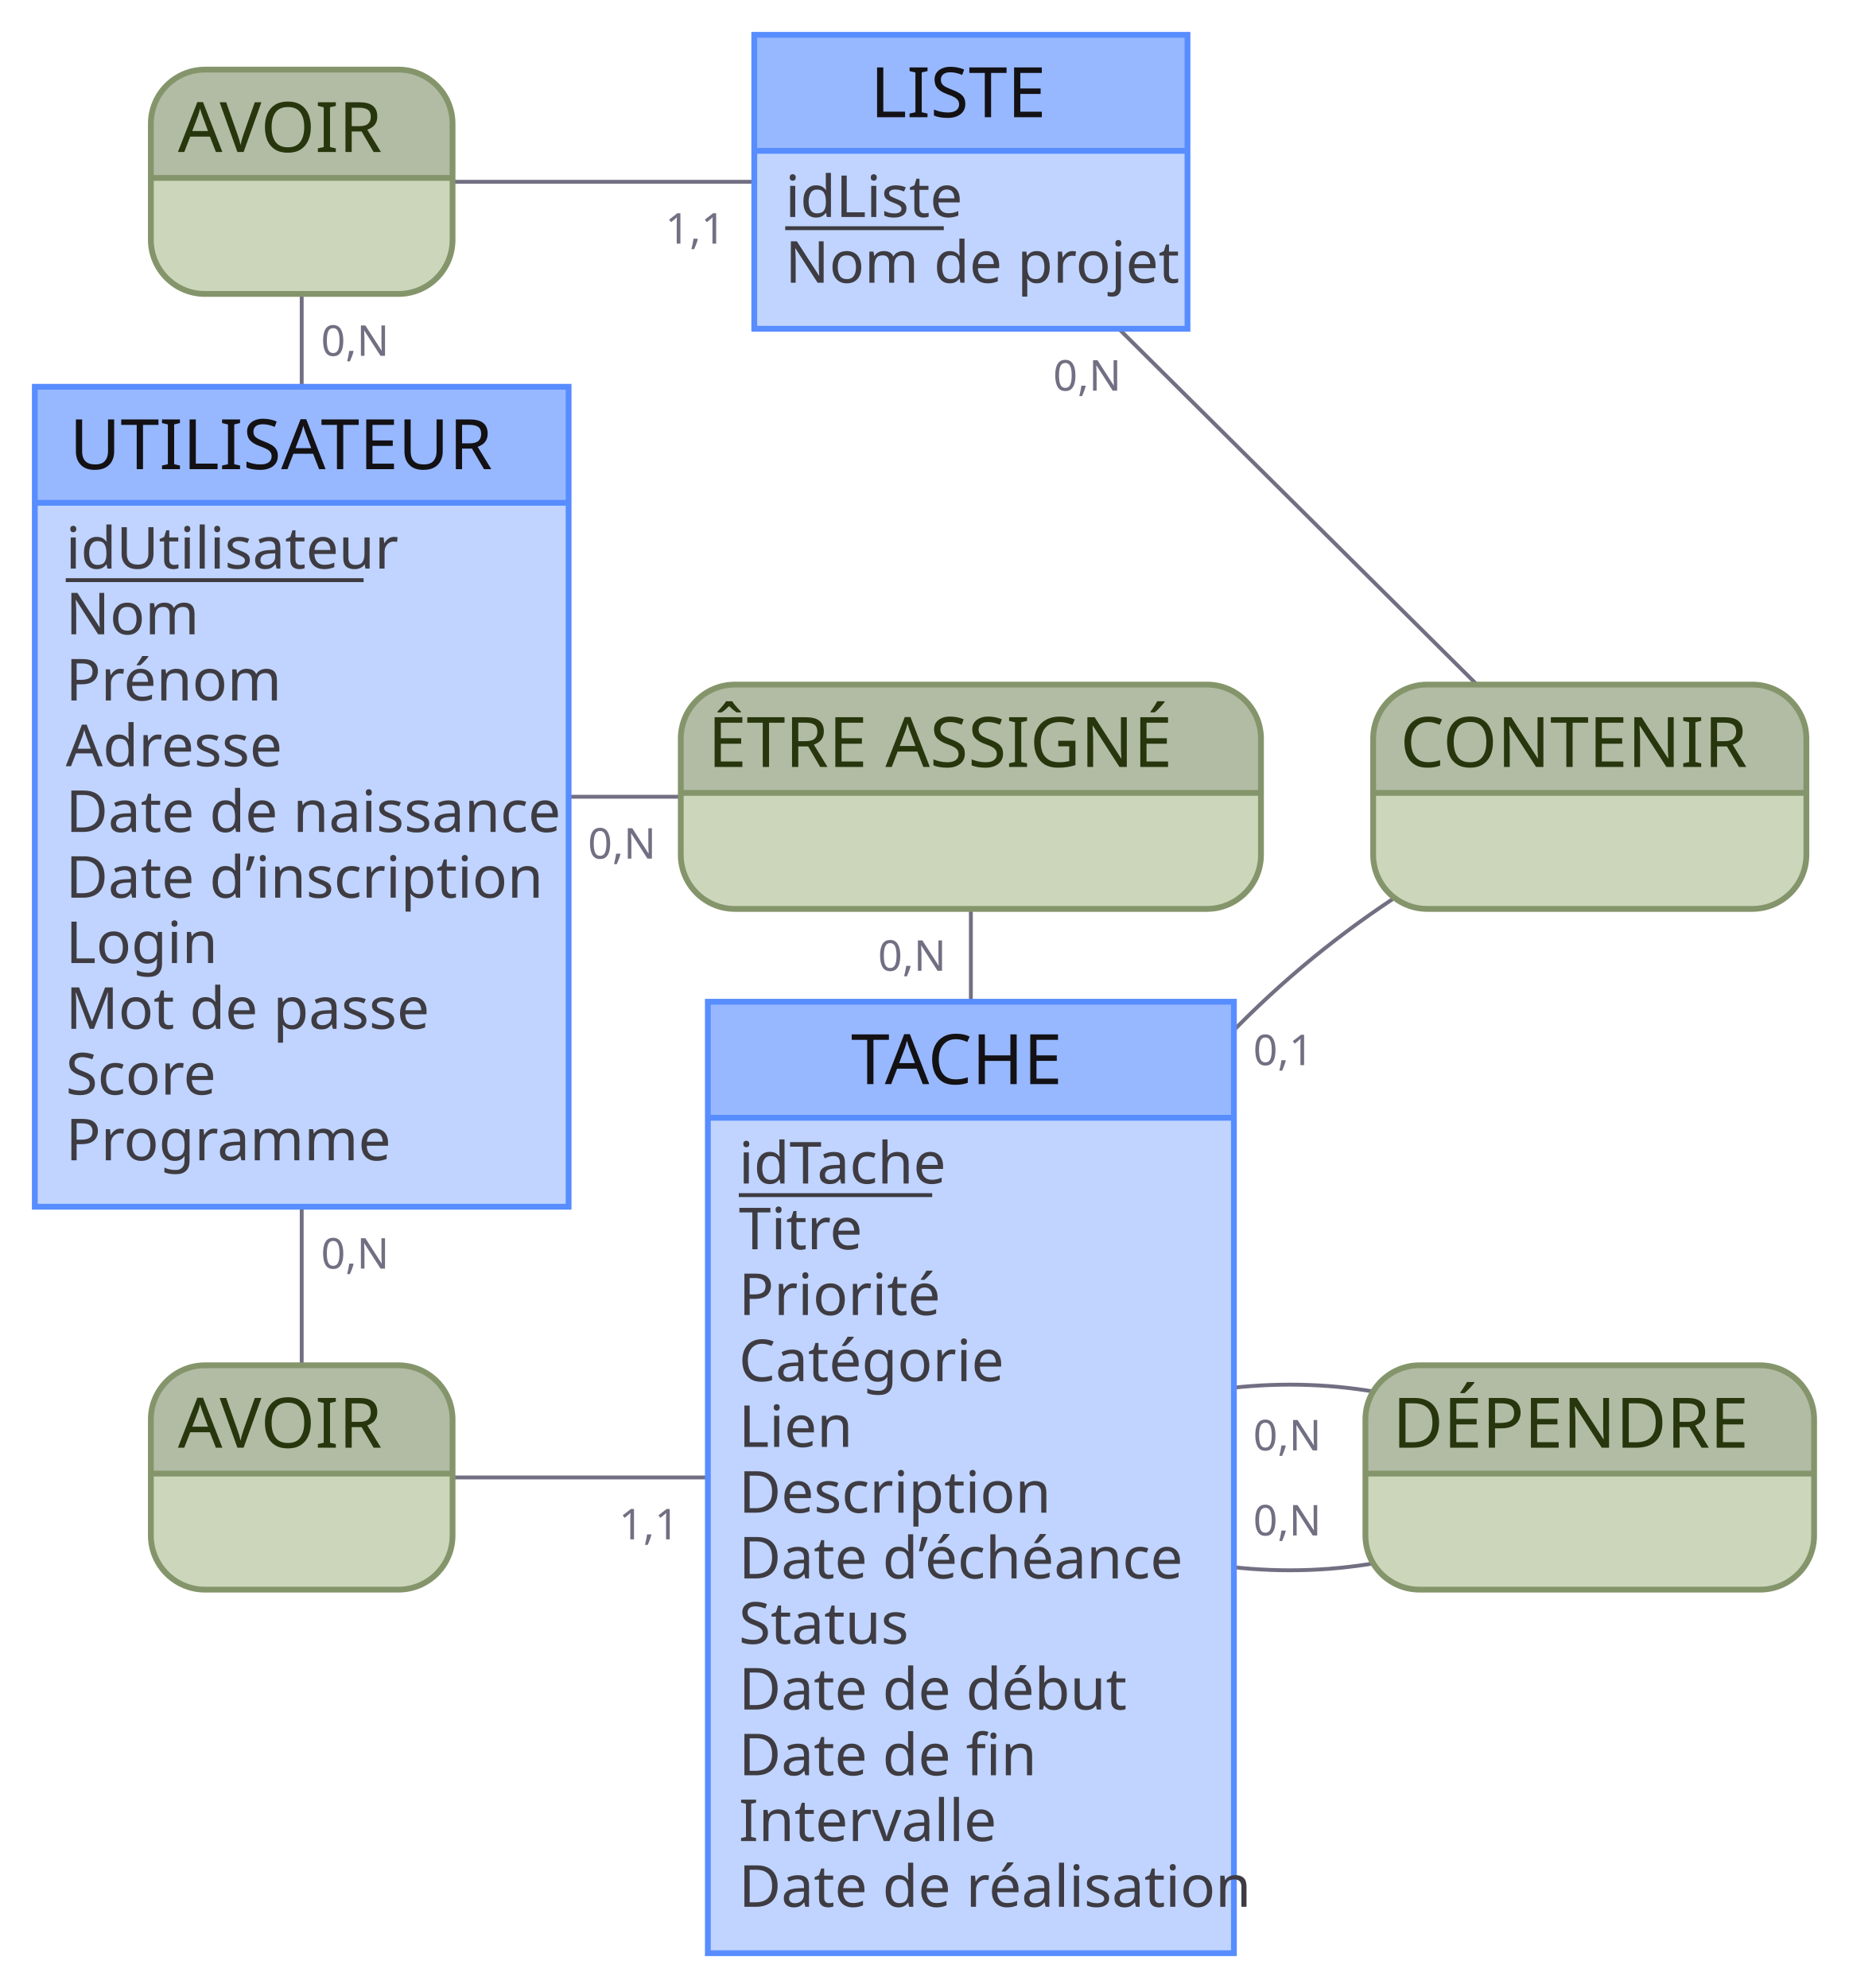
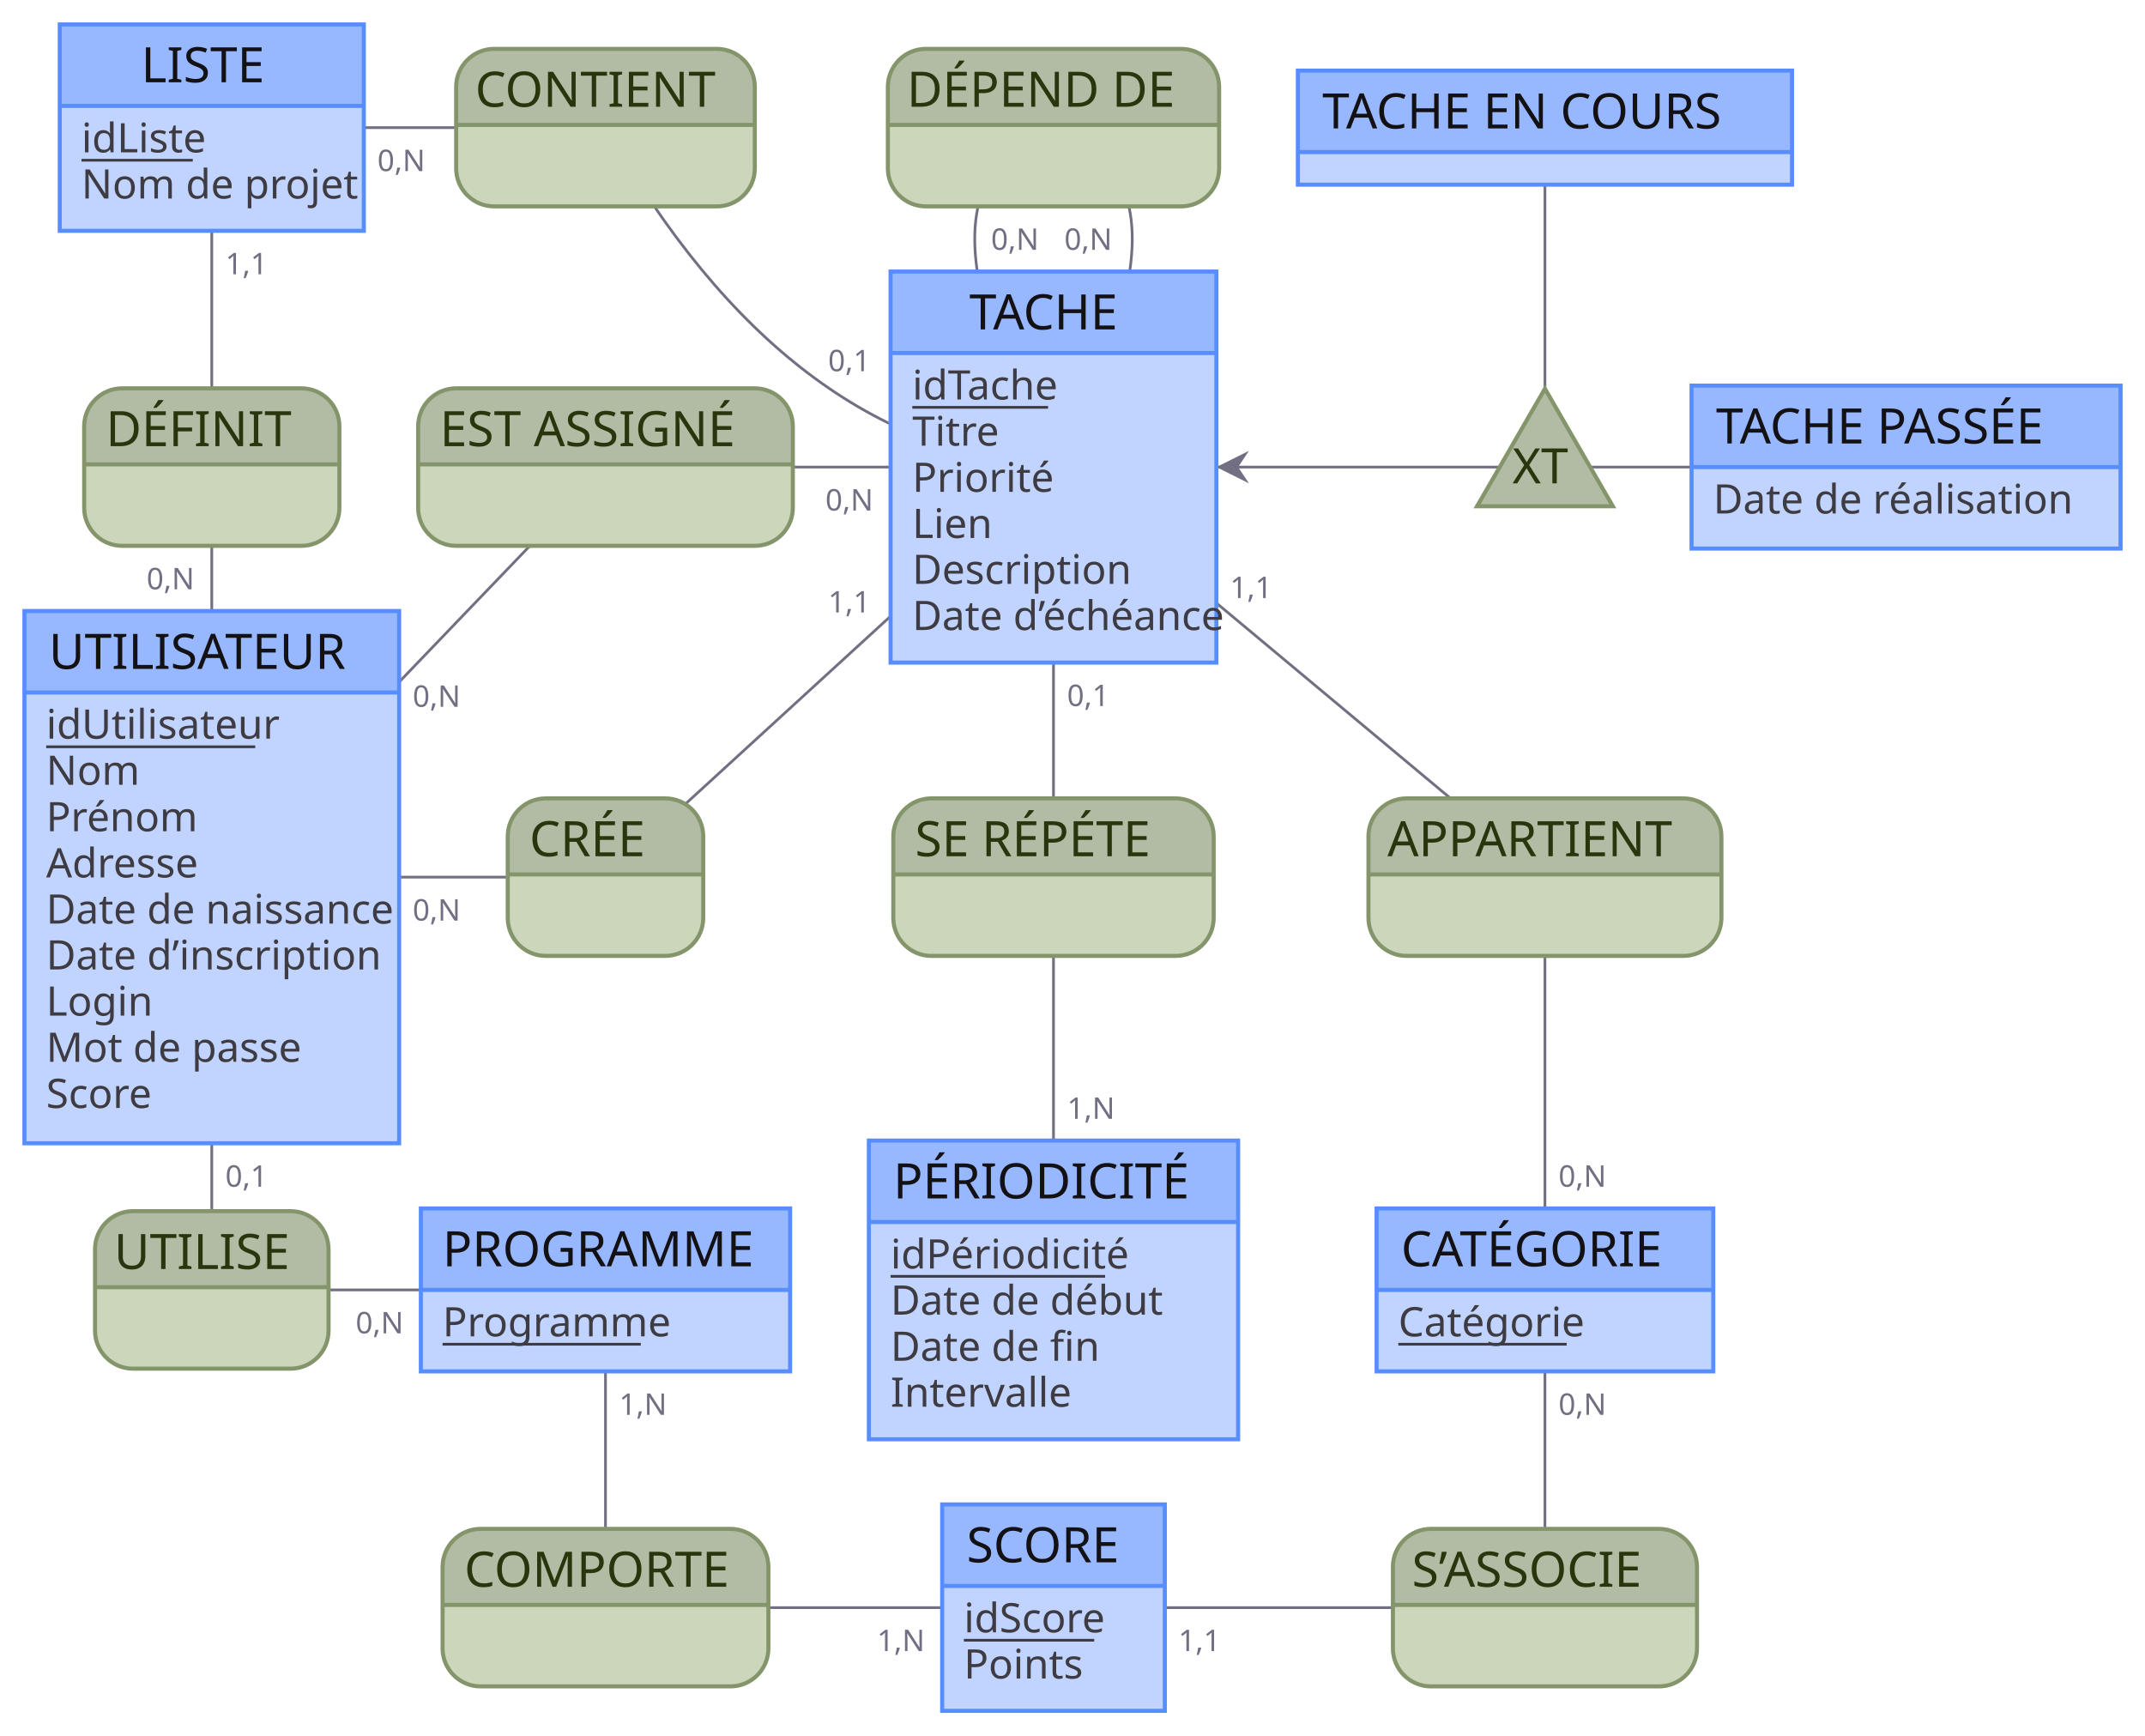
- <svg xmlns="http://www.w3.org/2000/svg" width="478" height="514" viewBox="0 0 478 514">
-   <rect x="0" y="0" width="478" height="514" fill="none" stroke="none" stroke-width="0" />
-   <g>
-     <line x1="251" y1="47" x2="78" y2="47" stroke="#726f83" stroke-width="1" />
-     <line x1="78" y1="206" x2="78" y2="47" stroke="#726f83" stroke-width="1" />
-     <g>
-       <path d="M103 18 a14 14 90 0 1 14 14 V46 h-78 V32 a14 14 90 0 1 14 -14" fill="#b2bba4" stroke="#b2bba4" stroke-width="0" />
-       <path d="M117 46 v16 a14 14 90 0 1 -14 14 H53 a14 14 90 0 1 -14 -14 V46 H78" fill="#ccd6ba" stroke="#ccd6ba" stroke-width="0" />
-       <rect x="39" y="18" width="78" height="58" fill="none" rx="14" stroke="#85956b" stroke-width="1.5" />
-       <line x1="39" y1="46" x2="117" y2="46" stroke="#85956b" stroke-width="1.5" />
-       <text x="46" y="39.3" fill="#27360c" font-family="Copperplate" font-size="18">AVOIR </text>
-     </g>
-     <text x="172" y="63" fill="#726f83" font-family="Futura" font-size="11">1,1</text>
-     <text x="83" y="92" fill="#726f83" font-family="Futura" font-size="11">0,N</text>
-   </g>
-   <g>
-     <line x1="78" y1="206" x2="251" y2="206" stroke="#726f83" stroke-width="1" />
-     <line x1="251" y1="382" x2="251" y2="206" stroke="#726f83" stroke-width="1" />
-     <g>
-       <path d="M312 177 a14 14 90 0 1 14 14 V205 h-150 V191 a14 14 90 0 1 14 -14" fill="#b2bba4" stroke="#b2bba4" stroke-width="0" />
-       <path d="M326 205 v16 a14 14 90 0 1 -14 14 H190 a14 14 90 0 1 -14 -14 V205 H150" fill="#ccd6ba" stroke="#ccd6ba" stroke-width="0" />
-       <rect x="176" y="177" width="150" height="58" fill="none" rx="14" stroke="#85956b" stroke-width="1.5" />
-       <line x1="176" y1="205" x2="326" y2="205" stroke="#85956b" stroke-width="1.5" />
-       <text x="183" y="198.3" fill="#27360c" font-family="Copperplate" font-size="18">ÊTRE ASSIGNÉ</text>
-     </g>
-     <text x="152" y="222" fill="#726f83" font-family="Futura" font-size="11">0,N</text>
-     <text x="227" y="251" fill="#726f83" font-family="Futura" font-size="11">0,N</text>
-   </g>
-   <g>
-     <path d="M251 382 C279.72 295.6 333.06 236.94 411 206" fill="none" stroke="#726f83" stroke-width="1" />
-     <line x1="251" y1="47" x2="411" y2="206" stroke="#726f83" stroke-width="1" />
-     <g>
-       <path d="M453 177 a14 14 90 0 1 14 14 V205 h-112 V191 a14 14 90 0 1 14 -14" fill="#b2bba4" stroke="#b2bba4" stroke-width="0" />
-       <path d="M467 205 v16 a14 14 90 0 1 -14 14 H369 a14 14 90 0 1 -14 -14 V205 H112" fill="#ccd6ba" stroke="#ccd6ba" stroke-width="0" />
-       <rect x="355" y="177" width="112" height="58" fill="none" rx="14" stroke="#85956b" stroke-width="1.5" />
-       <line x1="355" y1="205" x2="467" y2="205" stroke="#85956b" stroke-width="1.5" />
-       <text x="362" y="198.3" fill="#27360c" font-family="Copperplate" font-size="18">CONTENIR</text>
-     </g>
-     <text x="324" y="275.4" fill="#726f83" font-family="Futura" font-size="11">0,1</text>
-     <text x="272.28" y="101" fill="#726f83" font-family="Futura" font-size="11">0,N</text>
-   </g>
-   <g>
-     <line x1="251" y1="382" x2="78" y2="382" stroke="#726f83" stroke-width="1" />
-     <line x1="78" y1="206" x2="78" y2="382" stroke="#726f83" stroke-width="1" />
-     <g>
-       <path d="M103 353 a14 14 90 0 1 14 14 V381 h-78 V367 a14 14 90 0 1 14 -14" fill="#b2bba4" stroke="#b2bba4" stroke-width="0" />
-       <path d="M117 381 v16 a14 14 90 0 1 -14 14 H53 a14 14 90 0 1 -14 -14 V381 H78" fill="#ccd6ba" stroke="#ccd6ba" stroke-width="0" />
-       <rect x="39" y="353" width="78" height="58" fill="none" rx="14" stroke="#85956b" stroke-width="1.5" />
-       <line x1="39" y1="381" x2="117" y2="381" stroke="#85956b" stroke-width="1.5" />
-       <text x="46" y="374.3" fill="#27360c" font-family="Copperplate" font-size="18">AVOIR </text>
-     </g>
-     <text x="160" y="398" fill="#726f83" font-family="Futura" font-size="11">1,1</text>
-     <text x="83" y="328" fill="#726f83" font-family="Futura" font-size="11">0,N</text>
-   </g>
-   <g>
-     <path d="M251 382 C307.67 350 361 350 411 382" fill="none" stroke="#726f83" stroke-width="1" />
-     <path d="M251 382 C307.67 414 361 414 411 382" fill="none" stroke="#726f83" stroke-width="1" />
-     <g>
-       <path d="M455 353 a14 14 90 0 1 14 14 V381 h-116 V367 a14 14 90 0 1 14 -14" fill="#b2bba4" stroke="#b2bba4" stroke-width="0" />
-       <path d="M469 381 v16 a14 14 90 0 1 -14 14 H367 a14 14 90 0 1 -14 -14 V381 H116" fill="#ccd6ba" stroke="#ccd6ba" stroke-width="0" />
-       <rect x="353" y="353" width="116" height="58" fill="none" rx="14" stroke="#85956b" stroke-width="1.5" />
-       <line x1="353" y1="381" x2="469" y2="381" stroke="#85956b" stroke-width="1.5" />
-       <text x="360" y="374.3" fill="#27360c" font-family="Copperplate" font-size="18">DÉPENDRE</text>
-     </g>
-     <text x="324" y="375" fill="#726f83" font-family="Futura" font-size="11">0,N</text>
-     <text x="324" y="397" fill="#726f83" font-family="Futura" font-size="11">0,N</text>
-   </g>
-   <g>
-     <g>
-       <rect x="195" y="9" width="112" height="30" fill="#97b8ff" stroke="none" stroke-width="0" opacity="1" />
-       <rect x="195" y="39" width="112" height="46" fill="#c0d4ff" stroke="none" stroke-width="0" opacity="1" />
-       <rect x="195" y="9" width="112" height="76" fill="none" stroke="#578dff" stroke-width="1.5" opacity="1" />
-       <line x1="195" y1="39" x2="307" y2="39" stroke="#578dff" stroke-width="1.5" />
-     </g>
-     <text x="225" y="30.3" fill="#131114" font-family="Copperplate" font-size="18">LISTE</text>
-     <text x="203" y="56.1" fill="#3e3c42" font-family="Gill Sans" font-size="15">idListe</text>
-     <line x1="203" y1="59" x2="244" y2="59" stroke="#3e3c42" stroke-width="1" />
-     <text x="203" y="73.1" fill="#3e3c42" font-family="Gill Sans" font-size="15">Nom de projet</text>
-   </g>
-   <g>
-     <g>
-       <rect x="9" y="100" width="138" height="30" fill="#97b8ff" stroke="none" stroke-width="0" opacity="1" />
-       <rect x="9" y="130" width="138" height="182" fill="#c0d4ff" stroke="none" stroke-width="0" opacity="1" />
-       <rect x="9" y="100" width="138" height="212" fill="none" stroke="#578dff" stroke-width="1.5" opacity="1" />
-       <line x1="9" y1="130" x2="147" y2="130" stroke="#578dff" stroke-width="1.5" />
-     </g>
-     <text x="18" y="121.3" fill="#131114" font-family="Copperplate" font-size="18">UTILISATEUR</text>
-     <text x="17" y="147" fill="#3e3c42" font-family="Gill Sans" font-size="15">idUtilisateur</text>
-     <line x1="17" y1="150" x2="94" y2="150" stroke="#3e3c42" stroke-width="1" />
-     <text x="17" y="164" fill="#3e3c42" font-family="Gill Sans" font-size="15">Nom</text>
-     <text x="17" y="181.1" fill="#3e3c42" font-family="Gill Sans" font-size="15">Prénom</text>
-     <text x="17" y="198.1" fill="#3e3c42" font-family="Gill Sans" font-size="15">Adresse</text>
-     <text x="17" y="215.1" fill="#3e3c42" font-family="Gill Sans" font-size="15">Date de naissance</text>
-     <text x="17" y="232.1" fill="#3e3c42" font-family="Gill Sans" font-size="15">Date d’inscription</text>
-     <text x="17" y="249" fill="#3e3c42" font-family="Gill Sans" font-size="15">Login</text>
-     <text x="17" y="266" fill="#3e3c42" font-family="Gill Sans" font-size="15">Mot de passe</text>
-     <text x="17" y="283" fill="#3e3c42" font-family="Gill Sans" font-size="15">Score</text>
-     <text x="17" y="300" fill="#3e3c42" font-family="Gill Sans" font-size="15">Programme</text>
-   </g>
-   <g>
-     <g>
-       <rect x="183" y="259" width="136" height="30" fill="#97b8ff" stroke="none" stroke-width="0" opacity="1" />
-       <rect x="183" y="289" width="136" height="216" fill="#c0d4ff" stroke="none" stroke-width="0" opacity="1" />
-       <rect x="183" y="259" width="136" height="246" fill="none" stroke="#578dff" stroke-width="1.5" opacity="1" />
-       <line x1="183" y1="289" x2="319" y2="289" stroke="#578dff" stroke-width="1.5" />
-     </g>
-     <text x="220" y="280.3" fill="#131114" font-family="Copperplate" font-size="18">TACHE</text>
-     <text x="191" y="306" fill="#3e3c42" font-family="Gill Sans" font-size="15">idTache</text>
-     <line x1="191" y1="309" x2="241" y2="309" stroke="#3e3c42" stroke-width="1" />
-     <text x="191" y="323" fill="#3e3c42" font-family="Gill Sans" font-size="15">Titre</text>
-     <text x="191" y="340" fill="#3e3c42" font-family="Gill Sans" font-size="15">Priorité</text>
-     <text x="191" y="357.1" fill="#3e3c42" font-family="Gill Sans" font-size="15">Catégorie</text>
-     <text x="191" y="374.1" fill="#3e3c42" font-family="Gill Sans" font-size="15">Lien</text>
-     <text x="191" y="391.1" fill="#3e3c42" font-family="Gill Sans" font-size="15">Description</text>
-     <text x="191" y="408.1" fill="#3e3c42" font-family="Gill Sans" font-size="15">Date d’échéance</text>
-     <text x="191" y="425" fill="#3e3c42" font-family="Gill Sans" font-size="15">Status</text>
-     <text x="191" y="442" fill="#3e3c42" font-family="Gill Sans" font-size="15">Date de début</text>
-     <text x="191" y="459" fill="#3e3c42" font-family="Gill Sans" font-size="15">Date de fin</text>
-     <text x="191" y="476" fill="#3e3c42" font-family="Gill Sans" font-size="15">Intervalle</text>
-     <text x="191" y="493" fill="#3e3c42" font-family="Gill Sans" font-size="15">Date de réalisation</text>
+ <svg xmlns="http://www.w3.org/2000/svg" width="790" height="639" viewBox="0 0 790 639">
+   <rect x="0" y="0" width="790" height="639" fill="none" stroke="none" stroke-width="0" />
+   <g>
+     <line x1="388" y1="172" x2="569" y2="172" stroke="#726f83" stroke-width="1" />
+     <polygon points="448 172 460 166 456 172 460 178" fill="#726f83" stroke-width="0" />
+     <line x1="569" y1="47" x2="569" y2="172" stroke="#726f83" stroke-width="1" />
+     <line x1="702" y1="172" x2="569" y2="172" stroke="#726f83" stroke-width="1" />
+     <g>
+       <polygon points="569 143.13 544 186.43 594 186.43" stroke="#85956b" stroke-width="1.5" fill="#b2bba4" />
+       <text x="557" y="178" fill="#27360c" font-family="Copperplate" font-size="18">XT</text>
+     </g>
+   </g>
+   <g>
+     <path d="M388 172 C322.57 167.64 267.57 125.98 223 47" fill="none" stroke="#726f83" stroke-width="1" />
+     <line x1="78" y1="47" x2="223" y2="47" stroke="#726f83" stroke-width="1" />
+     <g>
+       <path d="M264 18 a14 14 90 0 1 14 14 V46 h-110 V32 a14 14 90 0 1 14 -14" fill="#b2bba4" stroke="#b2bba4" stroke-width="0" />
+       <path d="M278 46 v16 a14 14 90 0 1 -14 14 H182 a14 14 90 0 1 -14 -14 V46 H110" fill="#ccd6ba" stroke="#ccd6ba" stroke-width="0" />
+       <rect x="168" y="18" width="110" height="58" fill="none" rx="14" stroke="#85956b" stroke-width="1.5" />
+       <line x1="168" y1="46" x2="278" y2="46" stroke="#85956b" stroke-width="1.5" />
+       <text x="175" y="39.3" fill="#27360c" font-family="Copperplate" font-size="18">CONTIENT</text>
+     </g>
+     <text x="305" y="136.7" fill="#726f83" font-family="Futura" font-size="11">0,1</text>
+     <text x="139" y="63" fill="#726f83" font-family="Futura" font-size="11">0,N</text>
+   </g>
+   <g>
+     <path d="M388 172 C349.33 101.67 349.33 60 388 47" fill="none" stroke="#726f83" stroke-width="1" />
+     <path d="M388 172 C426.67 101.67 426.67 60 388 47" fill="none" stroke="#726f83" stroke-width="1" />
+     <g>
+       <path d="M435 18 a14 14 90 0 1 14 14 V46 h-122 V32 a14 14 90 0 1 14 -14" fill="#b2bba4" stroke="#b2bba4" stroke-width="0" />
+       <path d="M449 46 v16 a14 14 90 0 1 -14 14 H341 a14 14 90 0 1 -14 -14 V46 H122" fill="#ccd6ba" stroke="#ccd6ba" stroke-width="0" />
+       <rect x="327" y="18" width="122" height="58" fill="none" rx="14" stroke="#85956b" stroke-width="1.5" />
+       <line x1="327" y1="46" x2="449" y2="46" stroke="#85956b" stroke-width="1.5" />
+       <text x="334" y="39.3" fill="#27360c" font-family="Copperplate" font-size="18">DÉPEND DE</text>
+     </g>
+     <text x="365" y="92" fill="#726f83" font-family="Futura" font-size="11">0,N</text>
+     <text x="392" y="92" fill="#726f83" font-family="Futura" font-size="11">0,N</text>
+   </g>
+   <g>
+     <line x1="78" y1="47" x2="78" y2="172" stroke="#726f83" stroke-width="1" />
+     <line x1="78" y1="323" x2="78" y2="172" stroke="#726f83" stroke-width="1" />
+     <g>
+       <path d="M111 143 a14 14 90 0 1 14 14 V171 h-94 V157 a14 14 90 0 1 14 -14" fill="#b2bba4" stroke="#b2bba4" stroke-width="0" />
+       <path d="M125 171 v16 a14 14 90 0 1 -14 14 H45 a14 14 90 0 1 -14 -14 V171 H94" fill="#ccd6ba" stroke="#ccd6ba" stroke-width="0" />
+       <rect x="31" y="143" width="94" height="58" fill="none" rx="14" stroke="#85956b" stroke-width="1.5" />
+       <line x1="31" y1="171" x2="125" y2="171" stroke="#85956b" stroke-width="1.5" />
+       <text x="39" y="164.3" fill="#27360c" font-family="Copperplate" font-size="18">DÉFINIT </text>
+     </g>
+     <text x="83" y="101" fill="#726f83" font-family="Futura" font-size="11">1,1</text>
+     <text x="54" y="217" fill="#726f83" font-family="Futura" font-size="11">0,N</text>
+   </g>
+   <g>
+     <line x1="78" y1="323" x2="223" y2="172" stroke="#726f83" stroke-width="1" />
+     <line x1="388" y1="172" x2="223" y2="172" stroke="#726f83" stroke-width="1" />
+     <g>
+       <path d="M278 143 a14 14 90 0 1 14 14 V171 h-138 V157 a14 14 90 0 1 14 -14" fill="#b2bba4" stroke="#b2bba4" stroke-width="0" />
+       <path d="M292 171 v16 a14 14 90 0 1 -14 14 H168 a14 14 90 0 1 -14 -14 V171 H138" fill="#ccd6ba" stroke="#ccd6ba" stroke-width="0" />
+       <rect x="154" y="143" width="138" height="58" fill="none" rx="14" stroke="#85956b" stroke-width="1.5" />
+       <line x1="154" y1="171" x2="292" y2="171" stroke="#85956b" stroke-width="1.5" />
+       <text x="162" y="164.3" fill="#27360c" font-family="Copperplate" font-size="18">EST ASSIGNÉ</text>
+     </g>
+     <text x="152" y="260.28" fill="#726f83" font-family="Futura" font-size="11">0,N</text>
+     <text x="304" y="188" fill="#726f83" font-family="Futura" font-size="11">0,N</text>
+   </g>
+   <g>
+     <line x1="388" y1="172" x2="223" y2="323" stroke="#726f83" stroke-width="1" />
+     <line x1="78" y1="323" x2="223" y2="323" stroke="#726f83" stroke-width="1" />
+     <g>
+       <path d="M245 294 a14 14 90 0 1 14 14 V322 h-72 V308 a14 14 90 0 1 14 -14" fill="#b2bba4" stroke="#b2bba4" stroke-width="0" />
+       <path d="M259 322 v16 a14 14 90 0 1 -14 14 H201 a14 14 90 0 1 -14 -14 V322 H72" fill="#ccd6ba" stroke="#ccd6ba" stroke-width="0" />
+       <rect x="187" y="294" width="72" height="58" fill="none" rx="14" stroke="#85956b" stroke-width="1.5" />
+       <line x1="187" y1="322" x2="259" y2="322" stroke="#85956b" stroke-width="1.5" />
+       <text x="195" y="315.3" fill="#27360c" font-family="Copperplate" font-size="18">CRÉE </text>
+     </g>
+     <text x="305" y="225.54" fill="#726f83" font-family="Futura" font-size="11">1,1</text>
+     <text x="152" y="339" fill="#726f83" font-family="Futura" font-size="11">0,N</text>
+   </g>
+   <g>
+     <line x1="388" y1="475" x2="388" y2="323" stroke="#726f83" stroke-width="1" />
+     <line x1="388" y1="172" x2="388" y2="323" stroke="#726f83" stroke-width="1" />
+     <g>
+       <path d="M433 294 a14 14 90 0 1 14 14 V322 h-118 V308 a14 14 90 0 1 14 -14" fill="#b2bba4" stroke="#b2bba4" stroke-width="0" />
+       <path d="M447 322 v16 a14 14 90 0 1 -14 14 H343 a14 14 90 0 1 -14 -14 V322 H118" fill="#ccd6ba" stroke="#ccd6ba" stroke-width="0" />
+       <rect x="329" y="294" width="118" height="58" fill="none" rx="14" stroke="#85956b" stroke-width="1.5" />
+       <line x1="329" y1="322" x2="447" y2="322" stroke="#85956b" stroke-width="1.5" />
+       <text x="337" y="315.3" fill="#27360c" font-family="Copperplate" font-size="18">SE RÉPÉTE</text>
+     </g>
+     <text x="393" y="412" fill="#726f83" font-family="Futura" font-size="11">1,N</text>
+     <text x="393" y="260" fill="#726f83" font-family="Futura" font-size="11">0,1</text>
+   </g>
+   <g>
+     <line x1="388" y1="172" x2="569" y2="323" stroke="#726f83" stroke-width="1" />
+     <line x1="569" y1="475" x2="569" y2="323" stroke="#726f83" stroke-width="1" />
+     <g>
+       <path d="M620 294 a14 14 90 0 1 14 14 V322 h-130 V308 a14 14 90 0 1 14 -14" fill="#b2bba4" stroke="#b2bba4" stroke-width="0" />
+       <path d="M634 322 v16 a14 14 90 0 1 -14 14 H518 a14 14 90 0 1 -14 -14 V322 H130" fill="#ccd6ba" stroke="#ccd6ba" stroke-width="0" />
+       <rect x="504" y="294" width="130" height="58" fill="none" rx="14" stroke="#85956b" stroke-width="1.5" />
+       <line x1="504" y1="322" x2="634" y2="322" stroke="#85956b" stroke-width="1.5" />
+       <text x="511" y="315.3" fill="#27360c" font-family="Copperplate" font-size="18">APPARTIENT</text>
+     </g>
+     <text x="453" y="220.23" fill="#726f83" font-family="Futura" font-size="11">1,1</text>
+     <text x="574" y="437" fill="#726f83" font-family="Futura" font-size="11">0,N</text>
+   </g>
+   <g>
+     <line x1="78" y1="323" x2="78" y2="475" stroke="#726f83" stroke-width="1" />
+     <line x1="223" y1="475" x2="78" y2="475" stroke="#726f83" stroke-width="1" />
+     <g>
+       <path d="M107 446 a14 14 90 0 1 14 14 V474 h-86 V460 a14 14 90 0 1 14 -14" fill="#b2bba4" stroke="#b2bba4" stroke-width="0" />
+       <path d="M121 474 v16 a14 14 90 0 1 -14 14 H49 a14 14 90 0 1 -14 -14 V474 H86" fill="#ccd6ba" stroke="#ccd6ba" stroke-width="0" />
+       <rect x="35" y="446" width="86" height="58" fill="none" rx="14" stroke="#85956b" stroke-width="1.5" />
+       <line x1="35" y1="474" x2="121" y2="474" stroke="#85956b" stroke-width="1.5" />
+       <text x="42" y="467.3" fill="#27360c" font-family="Copperplate" font-size="18">UTILISE</text>
+     </g>
+     <text x="83" y="437" fill="#726f83" font-family="Futura" font-size="11">0,1</text>
+     <text x="131" y="491" fill="#726f83" font-family="Futura" font-size="11">0,N</text>
+   </g>
+   <g>
+     <line x1="223" y1="475" x2="223" y2="592" stroke="#726f83" stroke-width="1" />
+     <line x1="388" y1="592" x2="223" y2="592" stroke="#726f83" stroke-width="1" />
+     <g>
+       <path d="M269 563 a14 14 90 0 1 14 14 V591 h-120 V577 a14 14 90 0 1 14 -14" fill="#b2bba4" stroke="#b2bba4" stroke-width="0" />
+       <path d="M283 591 v16 a14 14 90 0 1 -14 14 H177 a14 14 90 0 1 -14 -14 V591 H120" fill="#ccd6ba" stroke="#ccd6ba" stroke-width="0" />
+       <rect x="163" y="563" width="120" height="58" fill="none" rx="14" stroke="#85956b" stroke-width="1.5" />
+       <line x1="163" y1="591" x2="283" y2="591" stroke="#85956b" stroke-width="1.5" />
+       <text x="171" y="584.3" fill="#27360c" font-family="Copperplate" font-size="18">COMPORTE</text>
+     </g>
+     <text x="228" y="521" fill="#726f83" font-family="Futura" font-size="11">1,N</text>
+     <text x="323" y="608" fill="#726f83" font-family="Futura" font-size="11">1,N</text>
+   </g>
+   <g>
+     <line x1="388" y1="592" x2="569" y2="592" stroke="#726f83" stroke-width="1" />
+     <line x1="569" y1="475" x2="569" y2="592" stroke="#726f83" stroke-width="1" />
+     <g>
+       <path d="M611 563 a14 14 90 0 1 14 14 V591 h-112 V577 a14 14 90 0 1 14 -14" fill="#b2bba4" stroke="#b2bba4" stroke-width="0" />
+       <path d="M625 591 v16 a14 14 90 0 1 -14 14 H527 a14 14 90 0 1 -14 -14 V591 H112" fill="#ccd6ba" stroke="#ccd6ba" stroke-width="0" />
+       <rect x="513" y="563" width="112" height="58" fill="none" rx="14" stroke="#85956b" stroke-width="1.5" />
+       <line x1="513" y1="591" x2="625" y2="591" stroke="#85956b" stroke-width="1.5" />
+       <text x="520" y="584.3" fill="#27360c" font-family="Copperplate" font-size="18">S’ASSOCIE</text>
+     </g>
+     <text x="434" y="608" fill="#726f83" font-family="Futura" font-size="11">1,1</text>
+     <text x="574" y="521" fill="#726f83" font-family="Futura" font-size="11">0,N</text>
+   </g>
+   <g>
+     <g>
+       <rect x="22" y="9" width="112" height="30" fill="#97b8ff" stroke="none" stroke-width="0" opacity="1" />
+       <rect x="22" y="39" width="112" height="46" fill="#c0d4ff" stroke="none" stroke-width="0" opacity="1" />
+       <rect x="22" y="9" width="112" height="76" fill="none" stroke="#578dff" stroke-width="1.5" opacity="1" />
+       <line x1="22" y1="39" x2="134" y2="39" stroke="#578dff" stroke-width="1.5" />
+     </g>
+     <text x="52" y="30.3" fill="#131114" font-family="Copperplate" font-size="18">LISTE</text>
+     <text x="30" y="56.1" fill="#3e3c42" font-family="Gill Sans" font-size="15">idListe</text>
+     <line x1="30" y1="59" x2="71" y2="59" stroke="#3e3c42" stroke-width="1" />
+     <text x="30" y="73.1" fill="#3e3c42" font-family="Gill Sans" font-size="15">Nom de projet</text>
+   </g>
+   <g>
+     <g>
+       <rect x="478" y="26" width="182" height="30" fill="#97b8ff" stroke="none" stroke-width="0" opacity="1" />
+       <rect x="478" y="56" width="182" height="12" fill="#c0d4ff" stroke="none" stroke-width="0" opacity="1" />
+       <rect x="478" y="26" width="182" height="42" fill="none" stroke="#578dff" stroke-width="1.5" opacity="1" />
+       <line x1="478" y1="56" x2="660" y2="56" stroke="#578dff" stroke-width="1.5" />
+     </g>
+     <text x="487" y="47.3" fill="#131114" font-family="Copperplate" font-size="18">TACHE EN COURS</text>
+   </g>
+   <g>
+     <g>
+       <rect x="328" y="100" width="120" height="30" fill="#97b8ff" stroke="none" stroke-width="0" opacity="1" />
+       <rect x="328" y="130" width="120" height="114" fill="#c0d4ff" stroke="none" stroke-width="0" opacity="1" />
+       <rect x="328" y="100" width="120" height="144" fill="none" stroke="#578dff" stroke-width="1.5" opacity="1" />
+       <line x1="328" y1="130" x2="448" y2="130" stroke="#578dff" stroke-width="1.5" />
+     </g>
+     <text x="357" y="121.3" fill="#131114" font-family="Copperplate" font-size="18">TACHE</text>
+     <text x="336" y="147.1" fill="#3e3c42" font-family="Gill Sans" font-size="15">idTache</text>
+     <line x1="336" y1="150" x2="386" y2="150" stroke="#3e3c42" stroke-width="1" />
+     <text x="336" y="164.1" fill="#3e3c42" font-family="Gill Sans" font-size="15">Titre</text>
+     <text x="336" y="181.1" fill="#3e3c42" font-family="Gill Sans" font-size="15">Priorité</text>
+     <text x="336" y="198.1" fill="#3e3c42" font-family="Gill Sans" font-size="15">Lien</text>
+     <text x="336" y="215" fill="#3e3c42" font-family="Gill Sans" font-size="15">Description</text>
+     <text x="336" y="232" fill="#3e3c42" font-family="Gill Sans" font-size="15">Date d’échéance</text>
+   </g>
+   <g>
+     <g>
+       <rect x="623" y="142" width="158" height="30" fill="#97b8ff" stroke="none" stroke-width="0" opacity="1" />
+       <rect x="623" y="172" width="158" height="30" fill="#c0d4ff" stroke="none" stroke-width="0" opacity="1" />
+       <rect x="623" y="142" width="158" height="60" fill="none" stroke="#578dff" stroke-width="1.5" opacity="1" />
+       <line x1="623" y1="172" x2="781" y2="172" stroke="#578dff" stroke-width="1.5" />
+     </g>
+     <text x="632" y="163.3" fill="#131114" font-family="Copperplate" font-size="18">TACHE PASSÉE</text>
+     <text x="631" y="189.1" fill="#3e3c42" font-family="Gill Sans" font-size="15">Date de réalisation</text>
+   </g>
+   <g>
+     <g>
+       <rect x="9" y="225" width="138" height="30" fill="#97b8ff" stroke="none" stroke-width="0" opacity="1" />
+       <rect x="9" y="255" width="138" height="166" fill="#c0d4ff" stroke="none" stroke-width="0" opacity="1" />
+       <rect x="9" y="225" width="138" height="196" fill="none" stroke="#578dff" stroke-width="1.5" opacity="1" />
+       <line x1="9" y1="255" x2="147" y2="255" stroke="#578dff" stroke-width="1.5" />
+     </g>
+     <text x="18" y="246.3" fill="#131114" font-family="Copperplate" font-size="18">UTILISATEUR</text>
+     <text x="17" y="272" fill="#3e3c42" font-family="Gill Sans" font-size="15">idUtilisateur</text>
+     <line x1="17" y1="275" x2="94" y2="275" stroke="#3e3c42" stroke-width="1" />
+     <text x="17" y="289" fill="#3e3c42" font-family="Gill Sans" font-size="15">Nom</text>
+     <text x="17" y="306.1" fill="#3e3c42" font-family="Gill Sans" font-size="15">Prénom</text>
+     <text x="17" y="323.1" fill="#3e3c42" font-family="Gill Sans" font-size="15">Adresse</text>
+     <text x="17" y="340.1" fill="#3e3c42" font-family="Gill Sans" font-size="15">Date de naissance</text>
+     <text x="17" y="357" fill="#3e3c42" font-family="Gill Sans" font-size="15">Date d’inscription</text>
+     <text x="17" y="374" fill="#3e3c42" font-family="Gill Sans" font-size="15">Login</text>
+     <text x="17" y="391" fill="#3e3c42" font-family="Gill Sans" font-size="15">Mot de passe</text>
+     <text x="17" y="408" fill="#3e3c42" font-family="Gill Sans" font-size="15">Score</text>
+   </g>
+   <g>
+     <g>
+       <rect x="155" y="445" width="136" height="30" fill="#97b8ff" stroke="none" stroke-width="0" opacity="1" />
+       <rect x="155" y="475" width="136" height="30" fill="#c0d4ff" stroke="none" stroke-width="0" opacity="1" />
+       <rect x="155" y="445" width="136" height="60" fill="none" stroke="#578dff" stroke-width="1.5" opacity="1" />
+       <line x1="155" y1="475" x2="291" y2="475" stroke="#578dff" stroke-width="1.5" />
+     </g>
+     <text x="163" y="466.3" fill="#131114" font-family="Copperplate" font-size="18">PROGRAMME</text>
+     <text x="163" y="492.1" fill="#3e3c42" font-family="Gill Sans" font-size="15">Programme</text>
+     <line x1="163" y1="495" x2="236" y2="495" stroke="#3e3c42" stroke-width="1" />
+   </g>
+   <g>
+     <g>
+       <rect x="320" y="420" width="136" height="30" fill="#97b8ff" stroke="none" stroke-width="0" opacity="1" />
+       <rect x="320" y="450" width="136" height="80" fill="#c0d4ff" stroke="none" stroke-width="0" opacity="1" />
+       <rect x="320" y="420" width="136" height="110" fill="none" stroke="#578dff" stroke-width="1.5" opacity="1" />
+       <line x1="320" y1="450" x2="456" y2="450" stroke="#578dff" stroke-width="1.5" />
+     </g>
+     <text x="329" y="441.3" fill="#131114" font-family="Copperplate" font-size="18">PÉRIODICITÉ</text>
+     <text x="328" y="467.1" fill="#3e3c42" font-family="Gill Sans" font-size="15">idPériodicité</text>
+     <line x1="328" y1="470" x2="407" y2="470" stroke="#3e3c42" stroke-width="1" />
+     <text x="328" y="484.1" fill="#3e3c42" font-family="Gill Sans" font-size="15">Date de début</text>
+     <text x="328" y="501.1" fill="#3e3c42" font-family="Gill Sans" font-size="15">Date de fin</text>
+     <text x="328" y="518" fill="#3e3c42" font-family="Gill Sans" font-size="15">Intervalle</text>
+   </g>
+   <g>
+     <g>
+       <rect x="507" y="445" width="124" height="30" fill="#97b8ff" stroke="none" stroke-width="0" opacity="1" />
+       <rect x="507" y="475" width="124" height="30" fill="#c0d4ff" stroke="none" stroke-width="0" opacity="1" />
+       <rect x="507" y="445" width="124" height="60" fill="none" stroke="#578dff" stroke-width="1.5" opacity="1" />
+       <line x1="507" y1="475" x2="631" y2="475" stroke="#578dff" stroke-width="1.5" />
+     </g>
+     <text x="516" y="466.3" fill="#131114" font-family="Copperplate" font-size="18">CATÉGORIE</text>
+     <text x="515" y="492.1" fill="#3e3c42" font-family="Gill Sans" font-size="15">Catégorie</text>
+     <line x1="515" y1="495" x2="577" y2="495" stroke="#3e3c42" stroke-width="1" />
+   </g>
+   <g>
+     <g>
+       <rect x="347" y="554" width="82" height="30" fill="#97b8ff" stroke="none" stroke-width="0" opacity="1" />
+       <rect x="347" y="584" width="82" height="46" fill="#c0d4ff" stroke="none" stroke-width="0" opacity="1" />
+       <rect x="347" y="554" width="82" height="76" fill="none" stroke="#578dff" stroke-width="1.5" opacity="1" />
+       <line x1="347" y1="584" x2="429" y2="584" stroke="#578dff" stroke-width="1.5" />
+     </g>
+     <text x="356" y="575.3" fill="#131114" font-family="Copperplate" font-size="18">SCORE</text>
+     <text x="355" y="601.1" fill="#3e3c42" font-family="Gill Sans" font-size="15">idScore</text>
+     <line x1="355" y1="604" x2="403" y2="604" stroke="#3e3c42" stroke-width="1" />
+     <text x="355" y="618.1" fill="#3e3c42" font-family="Gill Sans" font-size="15">Points</text>
  </g>
</svg>
